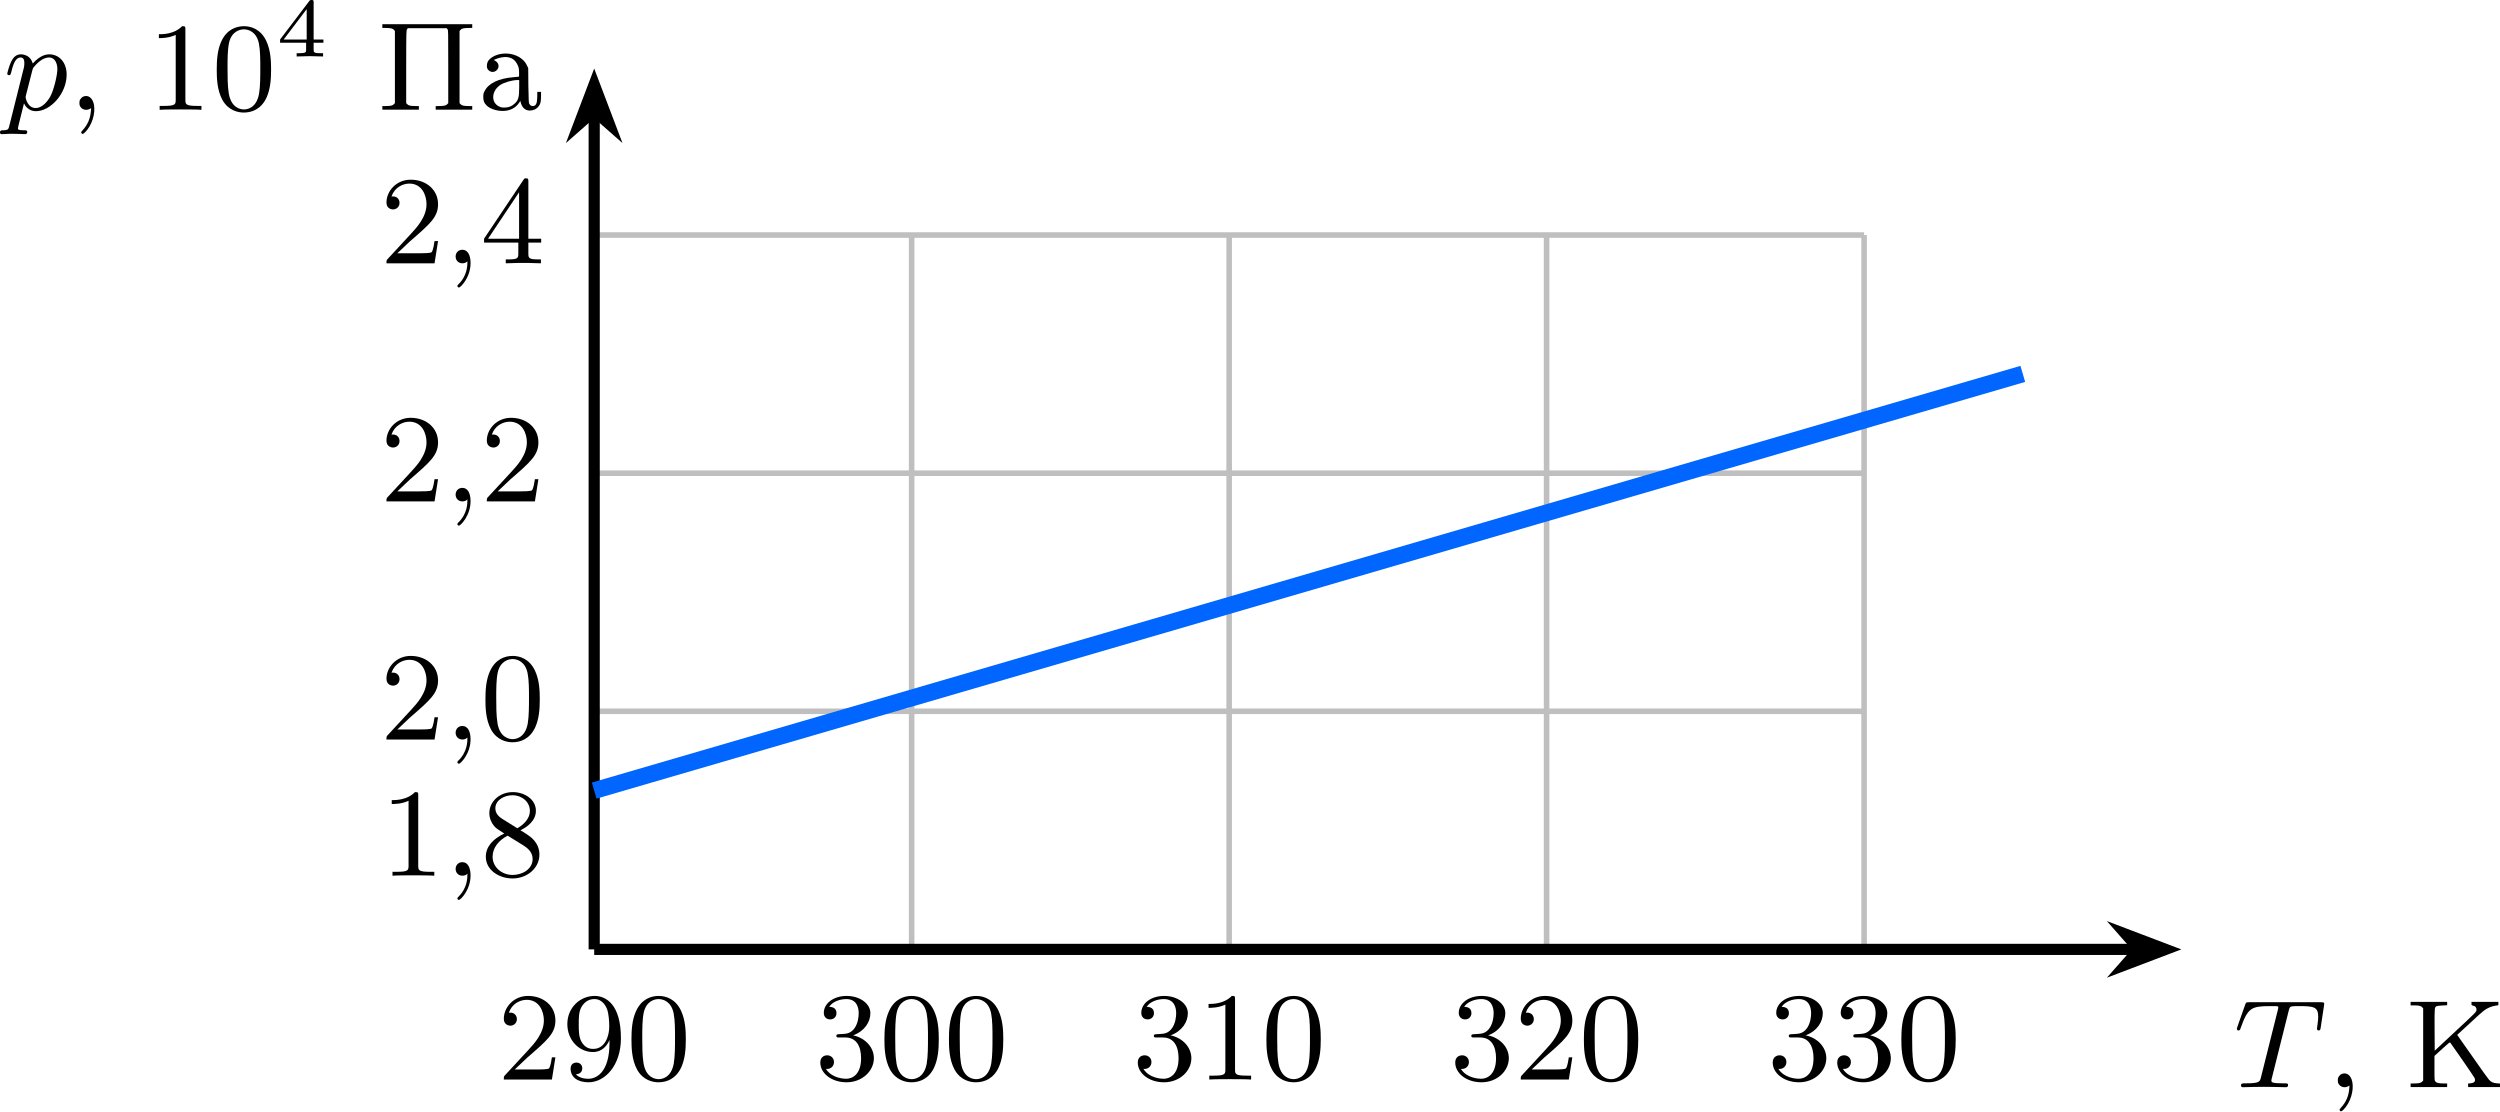
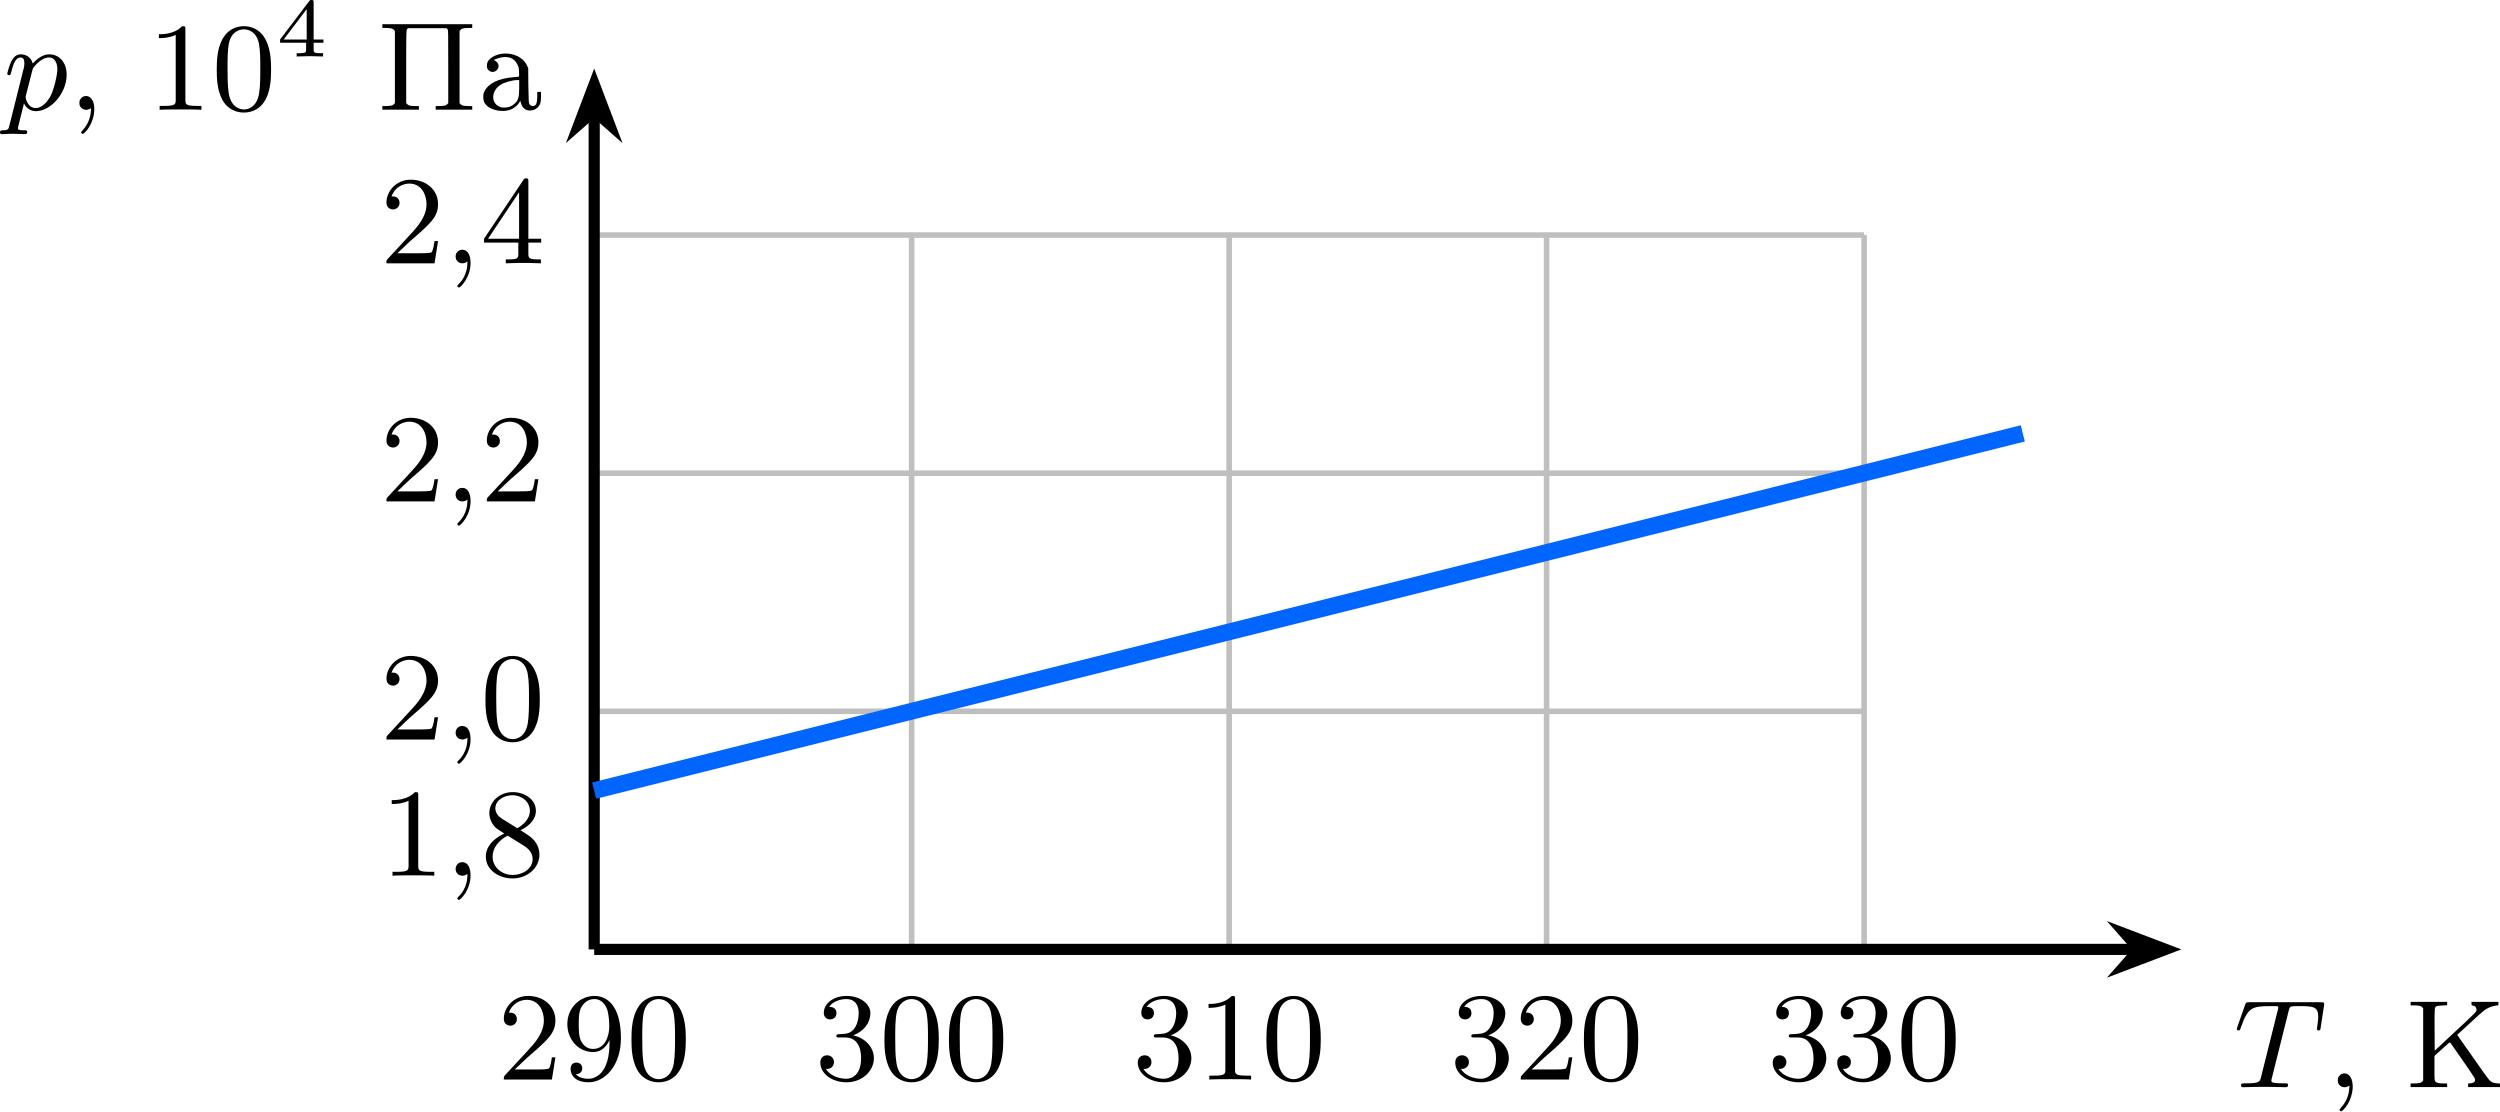
<svg xmlns="http://www.w3.org/2000/svg" xmlns:xlink="http://www.w3.org/1999/xlink" version="1.1" width="232.152pt" height="103.244pt" viewBox="-66.948 -66.871 178.578 79.418">
  <defs>
    <path id="g1-52" d="M3.371-.98V-1.213H2.672V-3.856C2.672-3.993 2.672-4.035 2.523-4.035C2.415-4.035 2.403-4.017 2.349-3.945L.275-1.213V-.98H2.134V-.502C2.134-.305 2.134-.233 1.632-.233H1.459V0C1.578-.006 2.14-.024 2.403-.024S3.228-.006 3.347 0V-.233H3.174C2.672-.233 2.672-.305 2.672-.502V-.98H3.371ZM2.176-3.383V-1.213H.532L2.176-3.383Z" />
    <path id="g2-48" d="M4.241-2.869C4.241-3.47 4.214-4.241 3.9-4.914C3.506-5.756 2.824-5.972 2.304-5.972C1.766-5.972 1.085-5.756 .69-4.896C.403-4.277 .359-3.551 .359-2.869C.359-2.286 .377-1.417 .762-.708C1.184 .054 1.883 .197 2.295 .197C2.878 .197 3.542-.054 3.918-.879C4.187-1.479 4.241-2.152 4.241-2.869ZM2.304-.027C2.035-.027 1.39-.152 1.219-1.166C1.13-1.695 1.13-2.466 1.13-2.977C1.13-3.587 1.13-4.295 1.237-4.788C1.417-5.586 1.991-5.747 2.295-5.747C2.636-5.747 3.201-5.568 3.371-4.734C3.47-4.241 3.47-3.542 3.47-2.977C3.47-2.421 3.47-1.668 3.38-1.139C3.192-.117 2.529-.027 2.304-.027Z" />
    <path id="g2-49" d="M2.726-5.73C2.726-5.954 2.717-5.972 2.493-5.972C1.937-5.398 1.112-5.398 .834-5.398V-5.12C1.004-5.12 1.551-5.12 2.035-5.353V-.717C2.035-.386 2.008-.278 1.175-.278H.888V0C1.21-.027 2.008-.027 2.376-.027S3.551-.027 3.873 0V-.278H3.587C2.753-.278 2.726-.386 2.726-.717V-5.73Z" />
    <path id="g2-50" d="M4.142-1.587H3.891C3.873-1.47 3.802-.941 3.685-.798C3.631-.717 3.013-.717 2.833-.717H1.237L2.125-1.56C3.596-2.833 4.142-3.309 4.142-4.223C4.142-5.254 3.291-5.972 2.188-5.972C1.157-5.972 .457-5.156 .457-4.34C.457-3.891 .843-3.847 .924-3.847C1.121-3.847 1.39-3.99 1.39-4.313C1.39-4.582 1.201-4.779 .924-4.779C.879-4.779 .852-4.779 .816-4.77C1.031-5.407 1.605-5.694 2.089-5.694C3.004-5.694 3.318-4.842 3.318-4.223C3.318-3.309 2.627-2.564 2.197-2.098L.556-.323C.457-.224 .457-.206 .457 0H3.891L4.142-1.587Z" />
    <path id="g2-51" d="M2.735-3.156C3.569-3.47 3.963-4.125 3.963-4.743C3.963-5.434 3.201-5.972 2.268-5.972S.637-5.443 .637-4.761C.637-4.465 .834-4.295 1.094-4.295S1.542-4.483 1.542-4.743C1.542-5.057 1.327-5.192 1.022-5.192C1.255-5.568 1.802-5.747 2.242-5.747C2.986-5.747 3.129-5.156 3.129-4.734C3.129-4.465 3.075-4.035 2.851-3.694C2.573-3.291 2.26-3.273 2-3.255C1.775-3.237 1.757-3.237 1.686-3.237C1.605-3.228 1.533-3.219 1.533-3.12C1.533-3.004 1.605-3.004 1.757-3.004H2.179C2.959-3.004 3.3-2.376 3.3-1.524C3.3-.377 2.69-.054 2.233-.054C2.062-.054 1.193-.099 .789-.762C1.112-.717 1.363-.941 1.363-1.246C1.363-1.542 1.139-1.731 .879-1.731C.655-1.731 .386-1.596 .386-1.219C.386-.421 1.219 .197 2.26 .197C3.38 .197 4.214-.61 4.214-1.524C4.214-2.304 3.596-2.968 2.735-3.156Z" />
    <path id="g2-52" d="M.26-1.757V-1.479H2.708V-.708C2.708-.377 2.681-.278 2.008-.278H1.811V0C2.376-.027 3.004-.027 3.067-.027C3.111-.027 3.757-.027 4.322 0V-.278H4.125C3.452-.278 3.425-.377 3.425-.708V-1.479H4.34V-1.757H3.425V-5.828C3.425-6.007 3.425-6.07 3.255-6.07C3.147-6.07 3.138-6.061 3.058-5.936L.26-1.757ZM.547-1.757L2.762-5.075V-1.757H.547Z" />
    <path id="g2-56" d="M1.542-4.071C1.273-4.241 1.067-4.483 1.067-4.815C1.067-5.398 1.695-5.747 2.286-5.747C2.977-5.747 3.533-5.263 3.533-4.636S2.995-3.596 2.636-3.389L1.542-4.071ZM2.86-3.246C3.309-3.461 3.963-3.909 3.963-4.636C3.963-5.478 3.12-5.972 2.313-5.972C1.372-5.972 .637-5.299 .637-4.474C.637-4.133 .762-3.811 .977-3.551C1.13-3.38 1.184-3.344 1.704-3.013C.915-2.636 .386-2.089 .386-1.354C.386-.403 1.327 .197 2.295 .197C3.335 .197 4.214-.538 4.214-1.506C4.214-2.376 3.551-2.806 3.327-2.95C3.228-3.022 2.968-3.183 2.86-3.246ZM1.946-2.86L3.075-2.161C3.282-2.026 3.73-1.739 3.73-1.193C3.73-.484 3.013-.054 2.304-.054C1.524-.054 .87-.61 .87-1.354C.87-2 1.318-2.537 1.946-2.86Z" />
    <path id="g2-57" d="M3.398-2.824V-2.627C3.398-.439 2.403-.054 1.892-.054C1.686-.054 1.228-.09 .995-.386H1.031C1.103-.368 1.453-.439 1.453-.798C1.453-1.031 1.291-1.21 1.04-1.21S.619-1.049 .619-.78C.619-.188 1.094 .197 1.901 .197C3.058 .197 4.214-.986 4.214-2.95C4.214-5.38 3.138-5.972 2.331-5.972C1.3-5.972 .386-5.138 .386-3.963C.386-2.824 1.21-1.964 2.224-1.964C2.878-1.964 3.237-2.439 3.398-2.824ZM2.242-2.188C2.098-2.188 1.659-2.188 1.372-2.744C1.201-3.084 1.201-3.524 1.201-3.954S1.201-4.833 1.39-5.174C1.659-5.631 2.008-5.747 2.331-5.747C2.941-5.747 3.183-5.129 3.219-5.039C3.344-4.707 3.38-4.16 3.38-3.775C3.38-3.12 3.084-2.188 2.242-2.188Z" />
    <path id="g3-44" d="M1.058-.941C1.004-.924 .924-.852 .879-.789C.807-.69 .789-.646 .789-.493C.789-.332 .807-.287 .879-.188C1.022 0 1.282 .054 1.506-.054L1.623-.117L1.605 .108C1.56 .637 1.372 1.076 1.013 1.462C.915 1.569 .897 1.596 .924 1.65C.986 1.757 1.04 1.748 1.184 1.614C1.677 1.13 1.955 .251 1.82-.395C1.722-.861 1.399-1.094 1.058-.941Z" />
    <path id="g3-202" d="M.359-5.972V-5.846H.601C.95-5.846 1.103-5.81 1.184-5.712L1.255-5.631V-3.058V-.475L1.184-.403C1.103-.305 .95-.269 .601-.269H.359V-.134V-.009H1.659H2.968V-.134V-.269H2.717C2.367-.269 2.215-.305 2.134-.403C2.062-.475 2.062-.484 2.062-1.354V-2.233L2.609-2.735C3.102-3.183 3.156-3.228 3.192-3.183C3.21-3.156 3.596-2.6 4.044-1.964C4.492-1.318 4.887-.735 4.923-.664C5.021-.439 4.923-.305 4.627-.278L4.465-.26V-.134V-.009H5.604H6.743V-.134V-.26L6.528-.278C6.267-.296 6.115-.359 5.963-.529C5.9-.592 5.434-1.237 4.932-1.964C4.42-2.69 3.936-3.38 3.847-3.506L3.685-3.739L4.573-4.555C5.057-5.012 5.523-5.425 5.604-5.478C5.828-5.649 6.142-5.783 6.393-5.819L6.626-5.855V-5.981V-6.097H5.667H4.707V-5.981C4.707-5.855 4.707-5.855 4.815-5.828C4.976-5.801 5.066-5.694 5.066-5.541C5.066-5.38 5.066-5.389 3.389-3.829L2.08-2.609L2.071-4.116C2.062-5.738 2.062-5.703 2.224-5.792C2.26-5.81 2.439-5.828 2.627-5.837L2.968-5.855V-5.981V-6.097H1.659H.359Z" />
    <path id="g3-207" d="M.359-5.981V-5.846H.601C.95-5.846 1.103-5.81 1.184-5.712L1.255-5.631V-3.058V-.475L1.184-.403C1.103-.305 .95-.269 .601-.269H.359V-.134V-.009H1.659H2.968V-.134V-.269H2.717C2.367-.269 2.215-.305 2.134-.403L2.062-.475V-3.084C2.062-5.604 2.071-5.694 2.125-5.756L2.179-5.828H3.569H4.949L5.012-5.756C5.066-5.694 5.066-5.604 5.066-3.084V-.475L4.994-.403C4.914-.305 4.761-.269 4.411-.269H4.169V-.134V-.009H5.469H6.779V-.134V-.269H6.528C6.178-.269 6.025-.305 5.945-.403L5.873-.475V-3.058V-5.631L5.945-5.712C6.025-5.81 6.178-5.846 6.528-5.846H6.779V-5.981V-6.115H3.569H.359Z" />
    <path id="g3-224" d="M1.56-3.972C1.175-3.882 .852-3.676 .726-3.443C.646-3.282 .637-3.031 .708-2.914C.888-2.636 1.246-2.636 1.426-2.905C1.56-3.102 1.488-3.362 1.273-3.488L1.157-3.56L1.291-3.622C1.515-3.721 1.847-3.784 2.071-3.766C2.43-3.739 2.69-3.56 2.851-3.21C2.932-3.04 2.95-2.977 2.959-2.69C2.968-2.511 2.959-2.367 2.95-2.367C2.932-2.367 2.762-2.349 2.573-2.331C1.497-2.242 .789-1.901 .502-1.345C.412-1.175 .403-1.121 .403-.915C.403-.628 .457-.493 .646-.305C.879-.072 1.363 .09 1.82 .081C2.277 .081 2.708-.126 2.95-.484L3.049-.637L3.084-.502C3.192-.09 3.497 .117 3.882 .036C4.089 0 4.25-.099 4.358-.251C4.492-.421 4.519-.547 4.528-.933V-1.282H4.394H4.259V-.933C4.25-.448 4.169-.269 3.936-.269C3.829-.269 3.757-.314 3.694-.421C3.649-.511 3.64-.655 3.622-1.748L3.613-2.977L3.515-3.183C3.219-3.811 2.376-4.151 1.56-3.972ZM2.968-1.587C2.968-.879 2.905-.664 2.618-.421C2.421-.242 2.206-.161 1.928-.161C1.722-.161 1.668-.17 1.506-.251C.933-.547 .995-1.372 1.632-1.784C1.91-1.964 2.457-2.116 2.824-2.125H2.968Z" />
    <path id="g0-59" d="M1.632-.143C1.632 .152 1.632 .888 .968 1.524C.915 1.578 .915 1.587 .915 1.623C.915 1.686 .977 1.731 1.031 1.731C1.13 1.731 1.856 1.031 1.856-.018C1.856-.574 1.659-.968 1.273-.968C.968-.968 .789-.735 .789-.484S.968 0 1.273 0C1.408 0 1.542-.045 1.632-.143Z" />
    <path id="g0-84" d="M3.936-5.461C3.99-5.658 4.008-5.747 4.16-5.774C4.232-5.792 4.519-5.792 4.707-5.792C5.738-5.792 6.043-5.73 6.043-5.03C6.043-4.914 6.043-4.779 5.963-4.25L5.954-4.178C5.954-4.116 5.99-4.053 6.079-4.053C6.187-4.053 6.205-4.133 6.223-4.268L6.456-5.819C6.465-5.864 6.474-5.918 6.474-5.945C6.474-6.07 6.384-6.07 6.214-6.07H1.112C.897-6.07 .888-6.061 .825-5.891L.269-4.313C.233-4.196 .233-4.178 .233-4.169C.233-4.125 .26-4.053 .35-4.053C.448-4.053 .466-4.107 .52-4.268C1.013-5.667 1.291-5.792 2.591-5.792H2.941C3.192-5.792 3.192-5.765 3.192-5.694C3.192-5.64 3.174-5.577 3.156-5.505L1.955-.708C1.874-.386 1.847-.278 .897-.278C.61-.278 .529-.278 .529-.117C.529 0 .646 0 .681 0C.915 0 1.175-.018 1.417-.018C1.668-.018 1.928-.027 2.179-.027C2.573-.027 2.591-.027 2.923-.018C3.04-.018 3.631 0 3.703 0C3.784 0 3.891 0 3.891-.161C3.891-.278 3.811-.278 3.587-.278S3.255-.278 3.013-.296C2.806-.323 2.699-.332 2.699-.484C2.699-.529 2.717-.601 2.735-.664L3.936-5.461Z" />
    <path id="g0-112" d="M.412 1.121C.35 1.381 .332 1.462-.054 1.462C-.152 1.462-.26 1.462-.26 1.623C-.26 1.659-.242 1.739-.143 1.739L.242 1.722C.296 1.713 .502 1.713 .628 1.713C.78 1.713 .933 1.722 1.085 1.722C1.228 1.722 1.381 1.739 1.515 1.739C1.569 1.739 1.686 1.739 1.686 1.578C1.686 1.462 1.596 1.462 1.444 1.462C1.022 1.462 1.022 1.399 1.022 1.318C1.022 1.264 1.085 1.022 1.121 .879L1.453-.457C1.542-.269 1.793 .099 2.304 .099C3.353 .099 4.501-1.166 4.501-2.511C4.501-3.425 3.936-3.963 3.264-3.963C3.075-3.963 2.627-3.918 2.08-3.309C1.946-3.811 1.533-3.963 1.228-3.963C.852-3.963 .664-3.685 .538-3.443C.386-3.129 .26-2.618 .26-2.582C.26-2.502 .323-2.475 .386-2.475C.484-2.475 .502-2.52 .547-2.699C.717-3.407 .906-3.739 1.21-3.739C1.479-3.739 1.479-3.452 1.479-3.318C1.479-3.246 1.47-3.111 1.453-3.04L.412 1.121ZM2.035-2.762C2.08-2.941 2.08-2.959 2.197-3.093C2.439-3.398 2.842-3.739 3.246-3.739C3.667-3.739 3.838-3.318 3.838-2.896C3.838-2.493 3.587-1.381 3.309-.906C3.004-.395 2.627-.126 2.295-.126C1.713-.126 1.569-.834 1.569-.897C1.569-.95 1.587-.995 1.596-1.04L2.035-2.762Z" />
  </defs>
  <g id="page1">
    <path d="M-1.828 .945V-50.082" stroke="#bfbfbf" fill="none" stroke-width=".399" stroke-miterlimit="10" />
    <path d="M20.852 .945V-50.082" stroke="#bfbfbf" fill="none" stroke-width=".399" stroke-miterlimit="10" />
    <path d="M43.527 .945V-50.082" stroke="#bfbfbf" fill="none" stroke-width=".399" stroke-miterlimit="10" />
    <path d="M66.207 .945V-50.082" stroke="#bfbfbf" fill="none" stroke-width=".399" stroke-miterlimit="10" />
    <path d="M-24.504-16.063H66.207" stroke="#bfbfbf" fill="none" stroke-width=".399" stroke-miterlimit="10" />
    <path d="M-24.504-33.07H66.207" stroke="#bfbfbf" fill="none" stroke-width=".399" stroke-miterlimit="10" />
    <path d="M-24.504-50.082H66.207" stroke="#bfbfbf" fill="none" stroke-width=".399" stroke-miterlimit="10" />
    <path d="M-24.504 .945H85.66" stroke="#000" fill="none" stroke-width=".797" stroke-miterlimit="10" />
    <path d="M87.746 .945L84.91-.133L85.859 .945L84.91 2.023Z" />
    <path d="M87.746 .945L84.91-.133L85.859 .945L84.91 2.023Z" stroke="#000" fill="none" stroke-width=".797" stroke-miterlimit="10" />
    <g transform="matrix(1 0 0 1 117.1059 9.845341)">
      <use x="-24.505" y=".944" xlink:href="#g0-84" />
      <use x="-17.849" y=".944" xlink:href="#g3-44" />
      <use x="-12.219" y=".944" xlink:href="#g3-202" />
    </g>
    <path d="M-24.504 .945V-58.762" stroke="#000" fill="none" stroke-width=".797" stroke-miterlimit="10" />
    <path d="M-24.504-60.852L-25.582-58.012L-24.504-58.961L-23.426-58.012Z" />
    <path d="M-24.504-60.852L-25.582-58.012L-24.504-58.961L-23.426-58.012Z" stroke="#000" fill="none" stroke-width=".797" stroke-miterlimit="10" />
    <g transform="matrix(1 0 0 1 -42.1836 -59.97156)">
      <use x="-24.505" y=".944" xlink:href="#g0-112" />
      <use x="-19.879" y=".944" xlink:href="#g3-44" />
      <use x="-14.248" y=".944" xlink:href="#g2-49" />
      <use x="-9.641" y=".944" xlink:href="#g2-48" />
      <use x="-5.033" y="-2.865" xlink:href="#g1-52" />
      <use x="2.189" y=".944" xlink:href="#g3-207" />
      <use x="9.354" y=".944" xlink:href="#g3-224" />
    </g>
    <g transform="matrix(1 0 0 1 -6.9116 9.297341)">
      <use x="-24.505" y=".944" xlink:href="#g2-50" />
      <use x="-19.897" y=".944" xlink:href="#g2-57" />
      <use x="-15.289" y=".944" xlink:href="#g2-48" />
    </g>
    <g transform="matrix(1 0 0 1 15.7659 9.297341)">
      <use x="-24.505" y=".944" xlink:href="#g2-51" />
      <use x="-19.897" y=".944" xlink:href="#g2-48" />
      <use x="-15.289" y=".944" xlink:href="#g2-48" />
    </g>
    <g transform="matrix(1 0 0 1 38.4434 9.297341)">
      <use x="-24.505" y=".944" xlink:href="#g2-51" />
      <use x="-19.897" y=".944" xlink:href="#g2-49" />
      <use x="-15.289" y=".944" xlink:href="#g2-48" />
    </g>
    <g transform="matrix(1 0 0 1 61.121 9.297341)">
      <use x="-24.505" y=".944" xlink:href="#g2-51" />
      <use x="-19.897" y=".944" xlink:href="#g2-50" />
      <use x="-15.289" y=".944" xlink:href="#g2-48" />
    </g>
    <g transform="matrix(1 0 0 1 83.7985 9.297341)">
      <use x="-24.505" y=".944" xlink:href="#g2-51" />
      <use x="-19.897" y=".944" xlink:href="#g2-51" />
      <use x="-15.289" y=".944" xlink:href="#g2-48" />
    </g>
    <g transform="matrix(1 0 0 1 -15.2944 -14.99076)">
      <use x="-24.505" y=".944" xlink:href="#g2-50" />
      <use x="-19.897" y=".944" xlink:href="#g0-59" />
      <use x="-17.337" y=".944" xlink:href="#g2-48" />
    </g>
    <g transform="matrix(1 0 0 1 -15.2944 -31.99906)">
      <use x="-24.505" y=".944" xlink:href="#g2-50" />
      <use x="-19.897" y=".944" xlink:href="#g0-59" />
      <use x="-17.337" y=".944" xlink:href="#g2-50" />
    </g>
    <g transform="matrix(1 0 0 1 -15.2944 -49.00736)">
      <use x="-24.505" y=".944" xlink:href="#g2-50" />
      <use x="-19.897" y=".944" xlink:href="#g0-59" />
      <use x="-17.337" y=".944" xlink:href="#g2-52" />
    </g>
    <g transform="matrix(1 0 0 1 -15.2944 -5.262479)">
      <use x="-24.505" y=".944" xlink:href="#g2-49" />
      <use x="-19.897" y=".944" xlink:href="#g0-59" />
      <use x="-17.337" y=".944" xlink:href="#g2-56" />
    </g>
-     <path d="M-24.504-10.398L77.543-40.164" stroke="#06f" fill="none" stroke-width="1.196" stroke-miterlimit="10" />
+     <path d="M-24.504-10.398L77.543-35.914" stroke="#06f" fill="none" stroke-width="1.196" stroke-miterlimit="10" />
  </g>
</svg>
